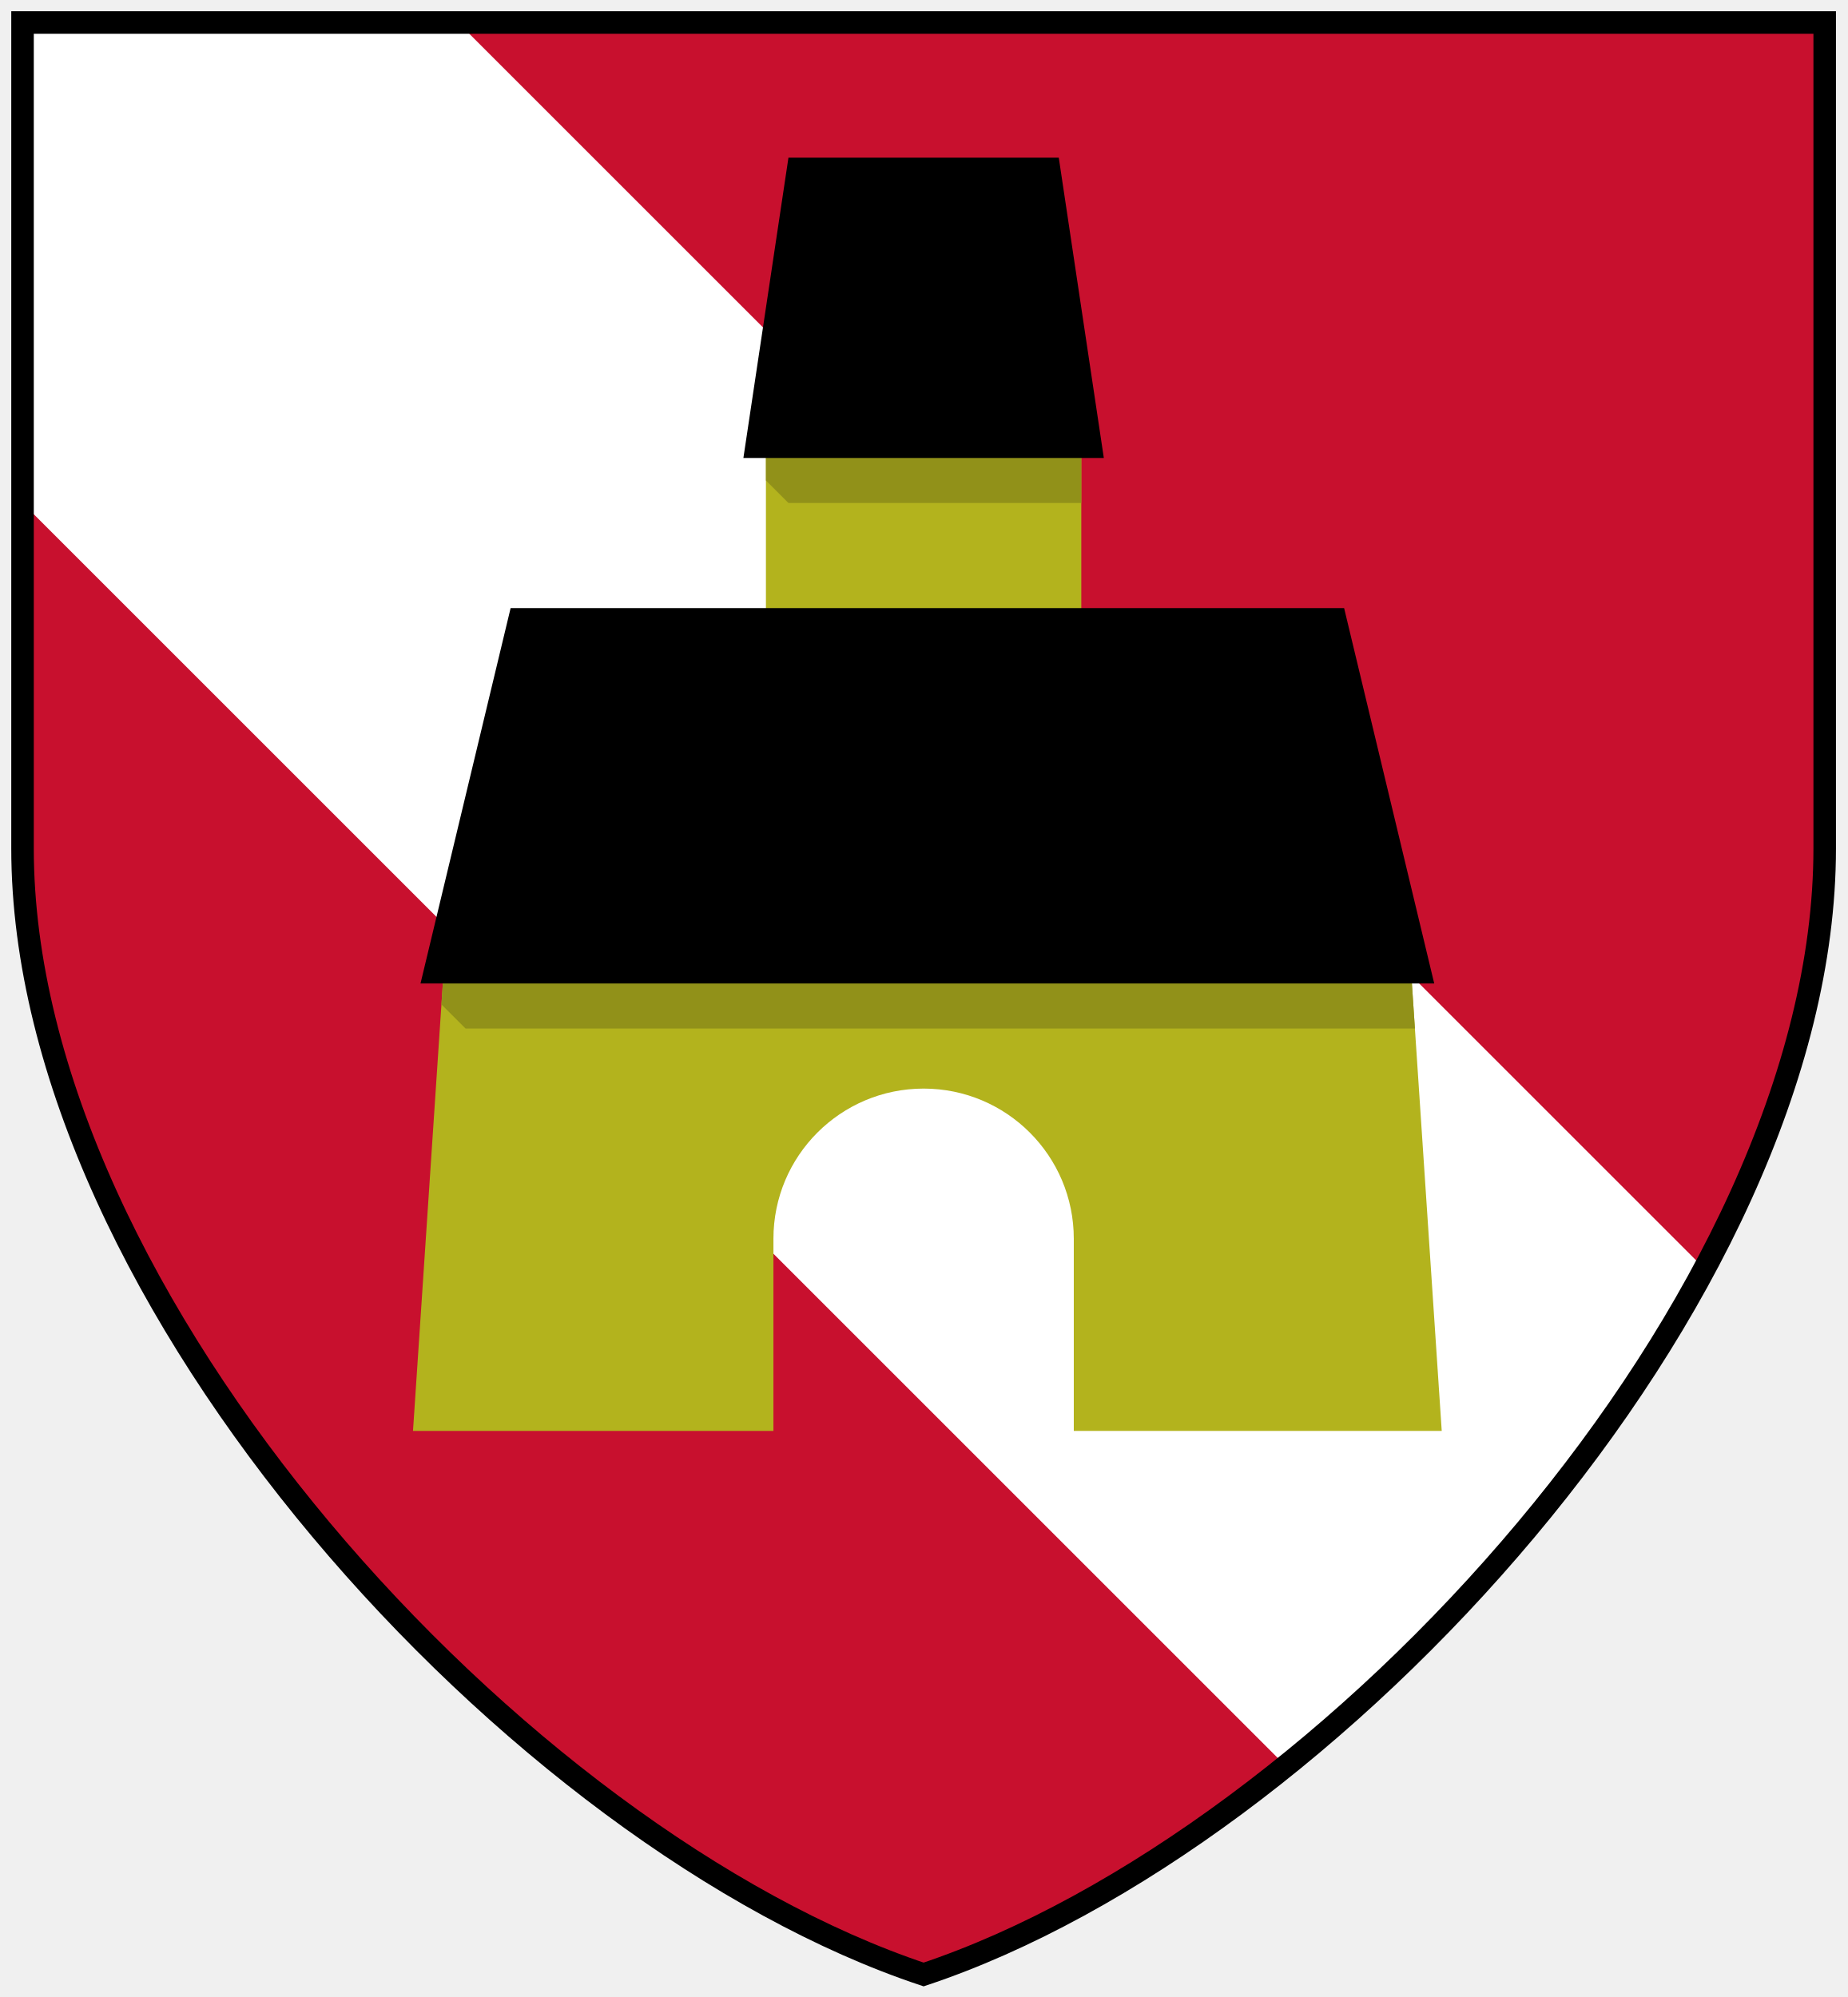
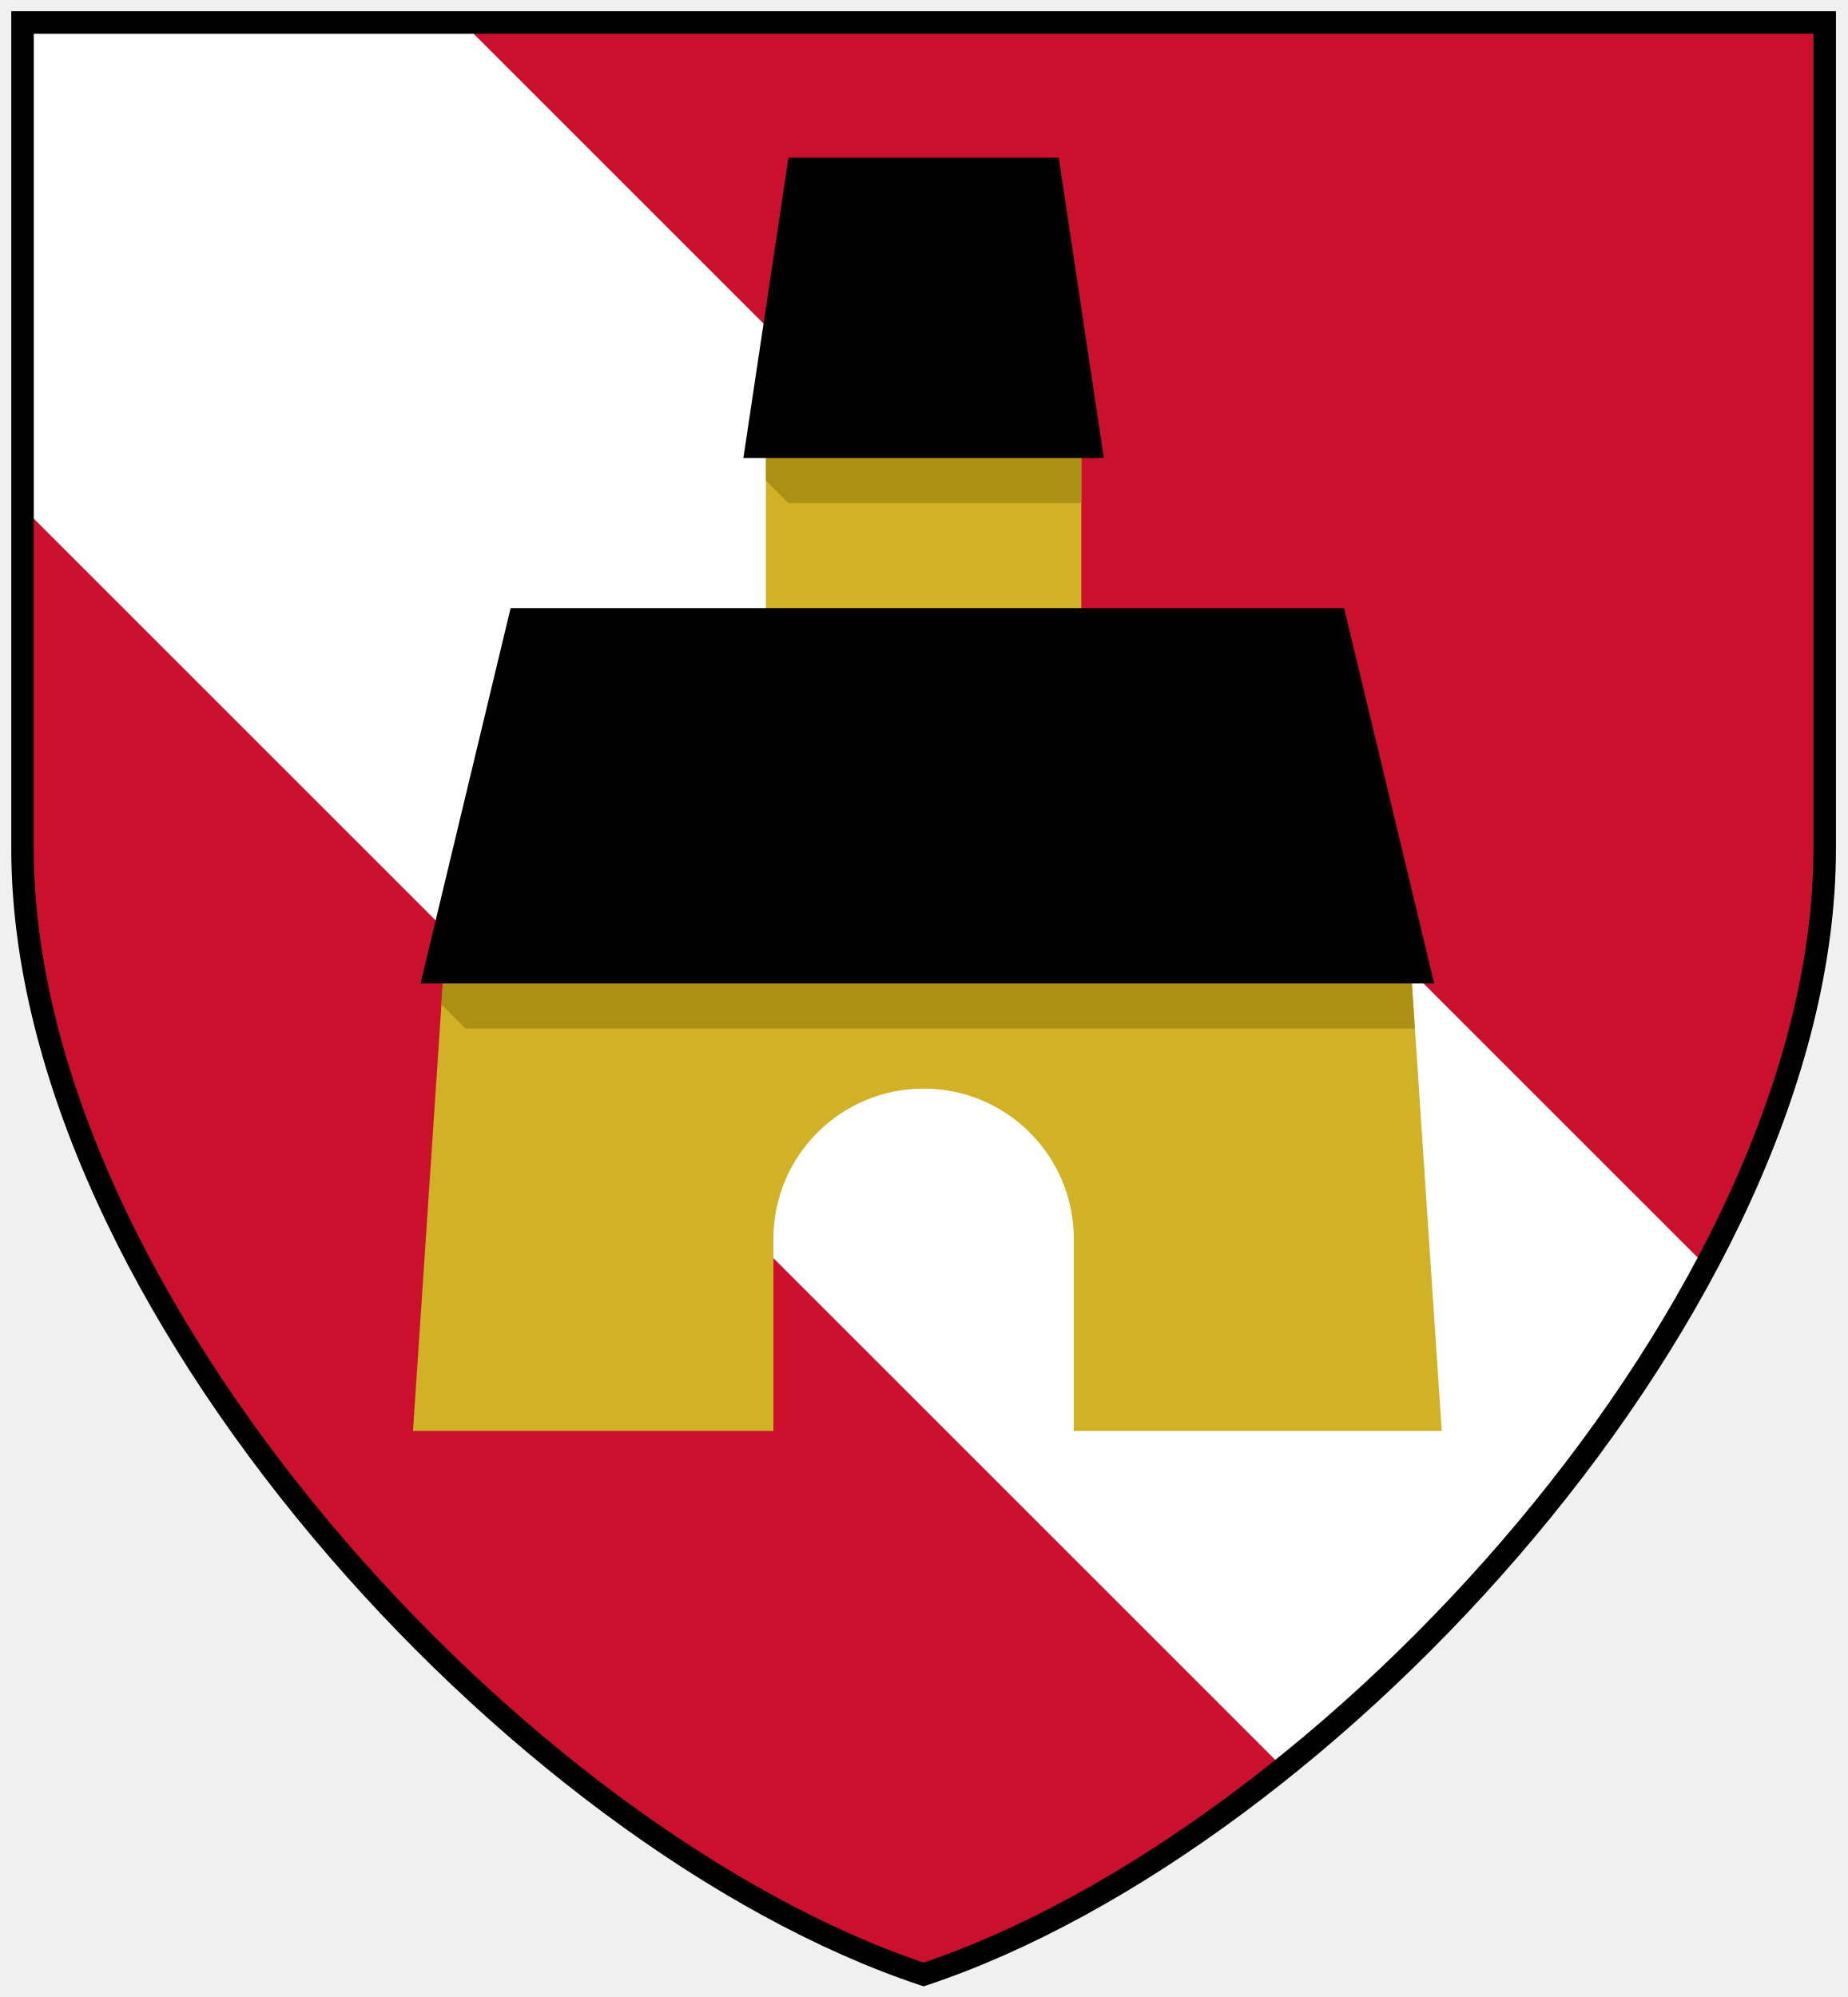
<svg xmlns="http://www.w3.org/2000/svg" version="1.1" viewBox="0 0 12.3 13.3" width="2000px">
  <g transform="translate(0.15,0.15)">
    <defs>
      <clipPath id="lower-roof" clipPathUnits="userSpaceOnUse">
        <path d="M2.8,6.38 l6.45,0 l0.2,3 l-6.85,0" />
      </clipPath>
      <clipPath id="upper-roof" clipPathUnits="userSpaceOnUse">
        <path d="M4.95,2.88 l2.1,0 l0,1.05 l-2.1,0" />
      </clipPath>
      <clipPath id="gate" clipPathUnits="userSpaceOnUse">
        <path d="M6,9.4 l-1,0 l0,-1.3 a0.1,0.1,10,0,1,2,0 l0,1.3 l2.5,0 l0,-3.5 l-7,0 l0,3.5" />
      </clipPath>
+       <clipPath id="crest" clipPathUnits="userSpaceOnUse">
+         <path d="M0,0 l12,0 l0,5.5 c0,3 -3.3,6.6, -6,7.5 c-2.7,-0.9 -6,-4.5 -6,-7.5z" />
+       </clipPath>
    </defs>
-     <path fill="#fff" stroke-width="0.15" d="M0,0 l12,0 l0,5.5 c0,3 -3.3,6.6, -6,7.5 c-2.7,-0.9 -6,-4.5 -6,-7.5z" />
-     <path fill="#C8102E" d="M2.9,0 l8.3,8.3 l0.5,-1 l0.25,-1 l0.1,-1 l0,-5.3" />
-     <path fill="#C8102E" d="M0,3.2 l8.42,8.42 l-1,0.7 l-1,0.5 l-0.4,0.2 c-2.7,-0.9 -6,-4.5 -6,-7.5" />
+     <path fill="#fff" d="M0,0 l12,0 l0,5.5 c0,3 -3.3,6.6, -6,7.5 c-2.7,-0.9 -6,-4.5 -6,-7.5z" />
+     <g stroke="#cb102e" stroke-width="10" clip-path="url(#crest)">
+       <path d="M0,-10 l50,50" />
+       <path d="M-20.3,-10 l50,50" />
+     </g>
    <path stroke="#000" fill="none" stroke-width="0.15" d="M0,0 l12,0 l0,5.5 c0,3 -3.3,6.6, -6,7.5 c-2.7,-0.9 -6,-4.5 -6,-7.5z" />
-     <path fill="#b3b31d" d="M4.95,2.88 l2.1,0 l0,1.05 l-2.1,0" />
-     <path fill="#b3b31d" d="M2.8,6.38 l6.45,0 l0.2,3 l-6.85,0" clip-path="url(#gate)" />
-     <path fill="#919119" d="M2.55,6.3 l0.4,0.4 l6.45,0 l0,-0.4" clip-path="url(#lower-roof)" />
-     <path fill="#919119" d="M4.7,2.8 l0.4,0.4 l2.1,0 l0,-0.4" clip-path="url(#upper-roof)" />
-     <path fill="#000" d="M4.8,2.9 l2.4,0 l-0.3,-2 l-1.8,0" />
-     <path fill="#000" d="M2.65,6.4 l6.75,0 l-0.6,-2.5 l-5.55,0" />
+     <g fill="#d1b227">
+       <path d="M4.95,2.88 l2.1,0 l0,1.05 l-2.1,0" />
+       <path d="M2.8,6.38 l6.45,0 l0.2,3 l-6.85,0" clip-path="url(#gate)" />
+     </g>
+     <g fill="#ac9016">
+       <path d="M2.55,6.3 l0.4,0.4 l6.45,0 l0,-0.4" clip-path="url(#lower-roof)" />
+       <path d="M4.7,2.8 l0.4,0.4 l2.1,0 l0,-0.4" clip-path="url(#upper-roof)" />
+     </g>
+     <g fill="#000">
+       <path d="M4.8,2.9 l2.4,0 l-0.3,-2 l-1.8,0" />
+       <path d="M2.65,6.4 l6.75,0 l-0.6,-2.5 l-5.55,0" />
+     </g>
  </g>
</svg>
